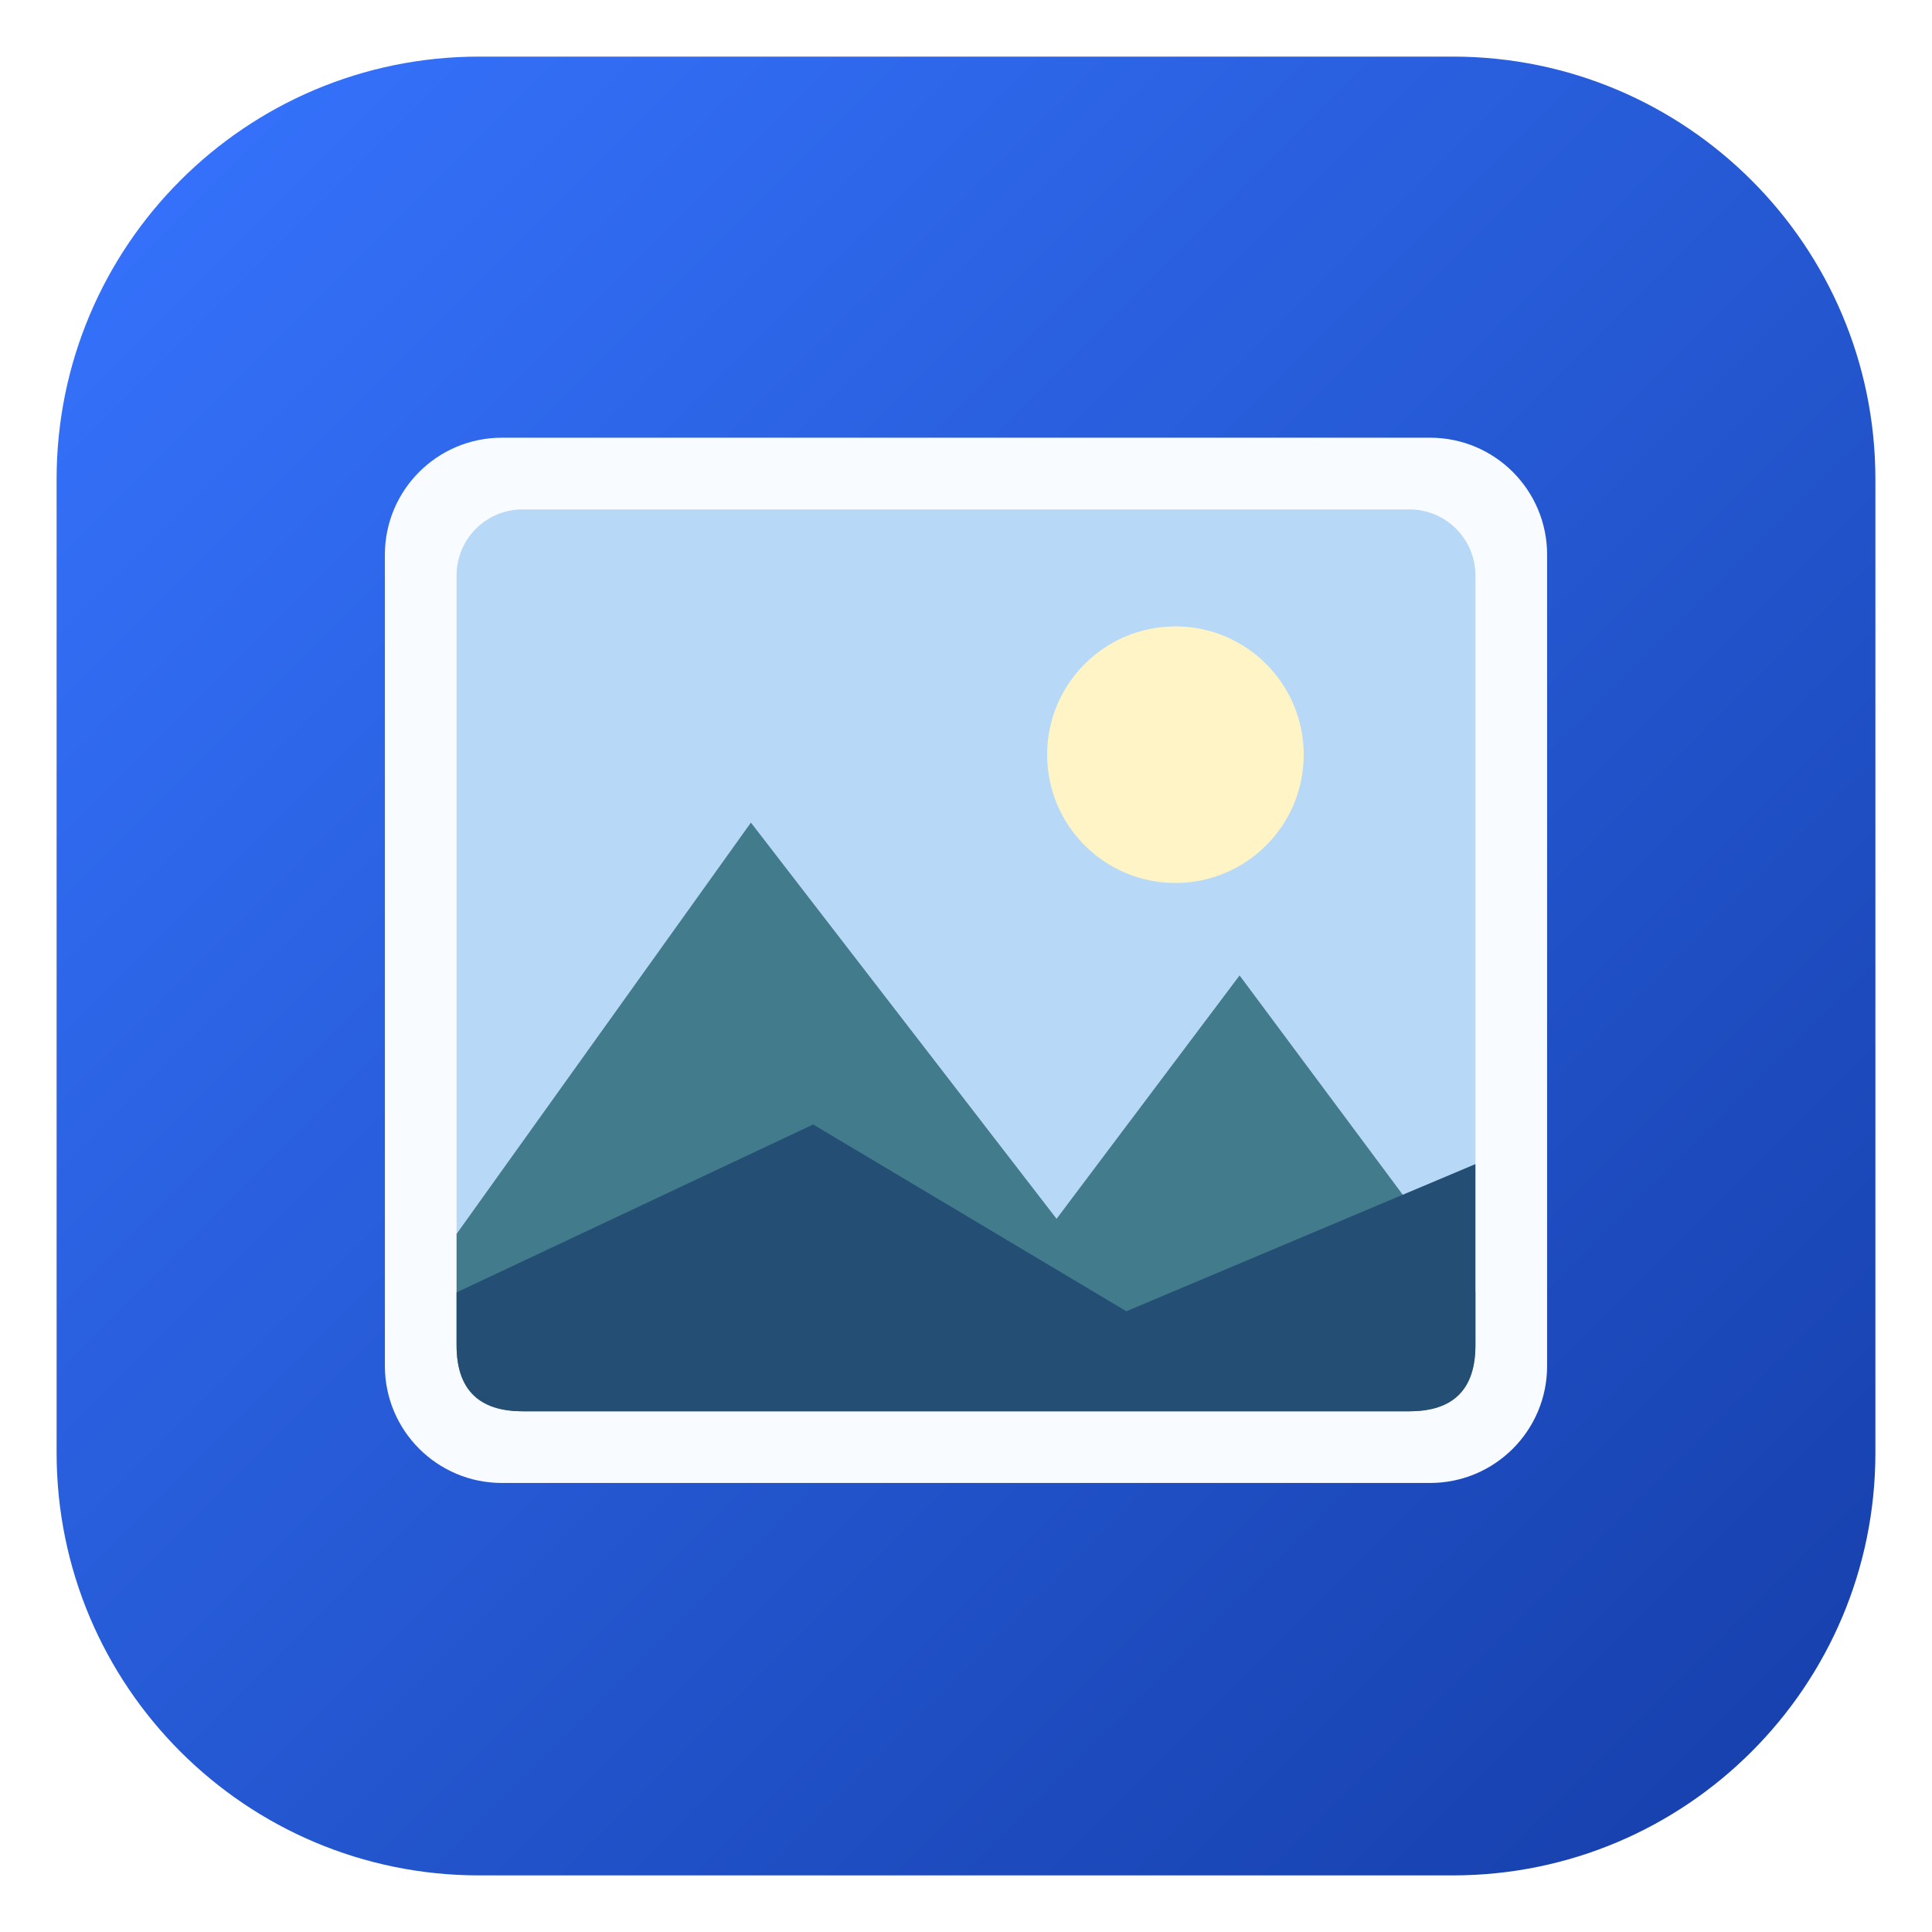
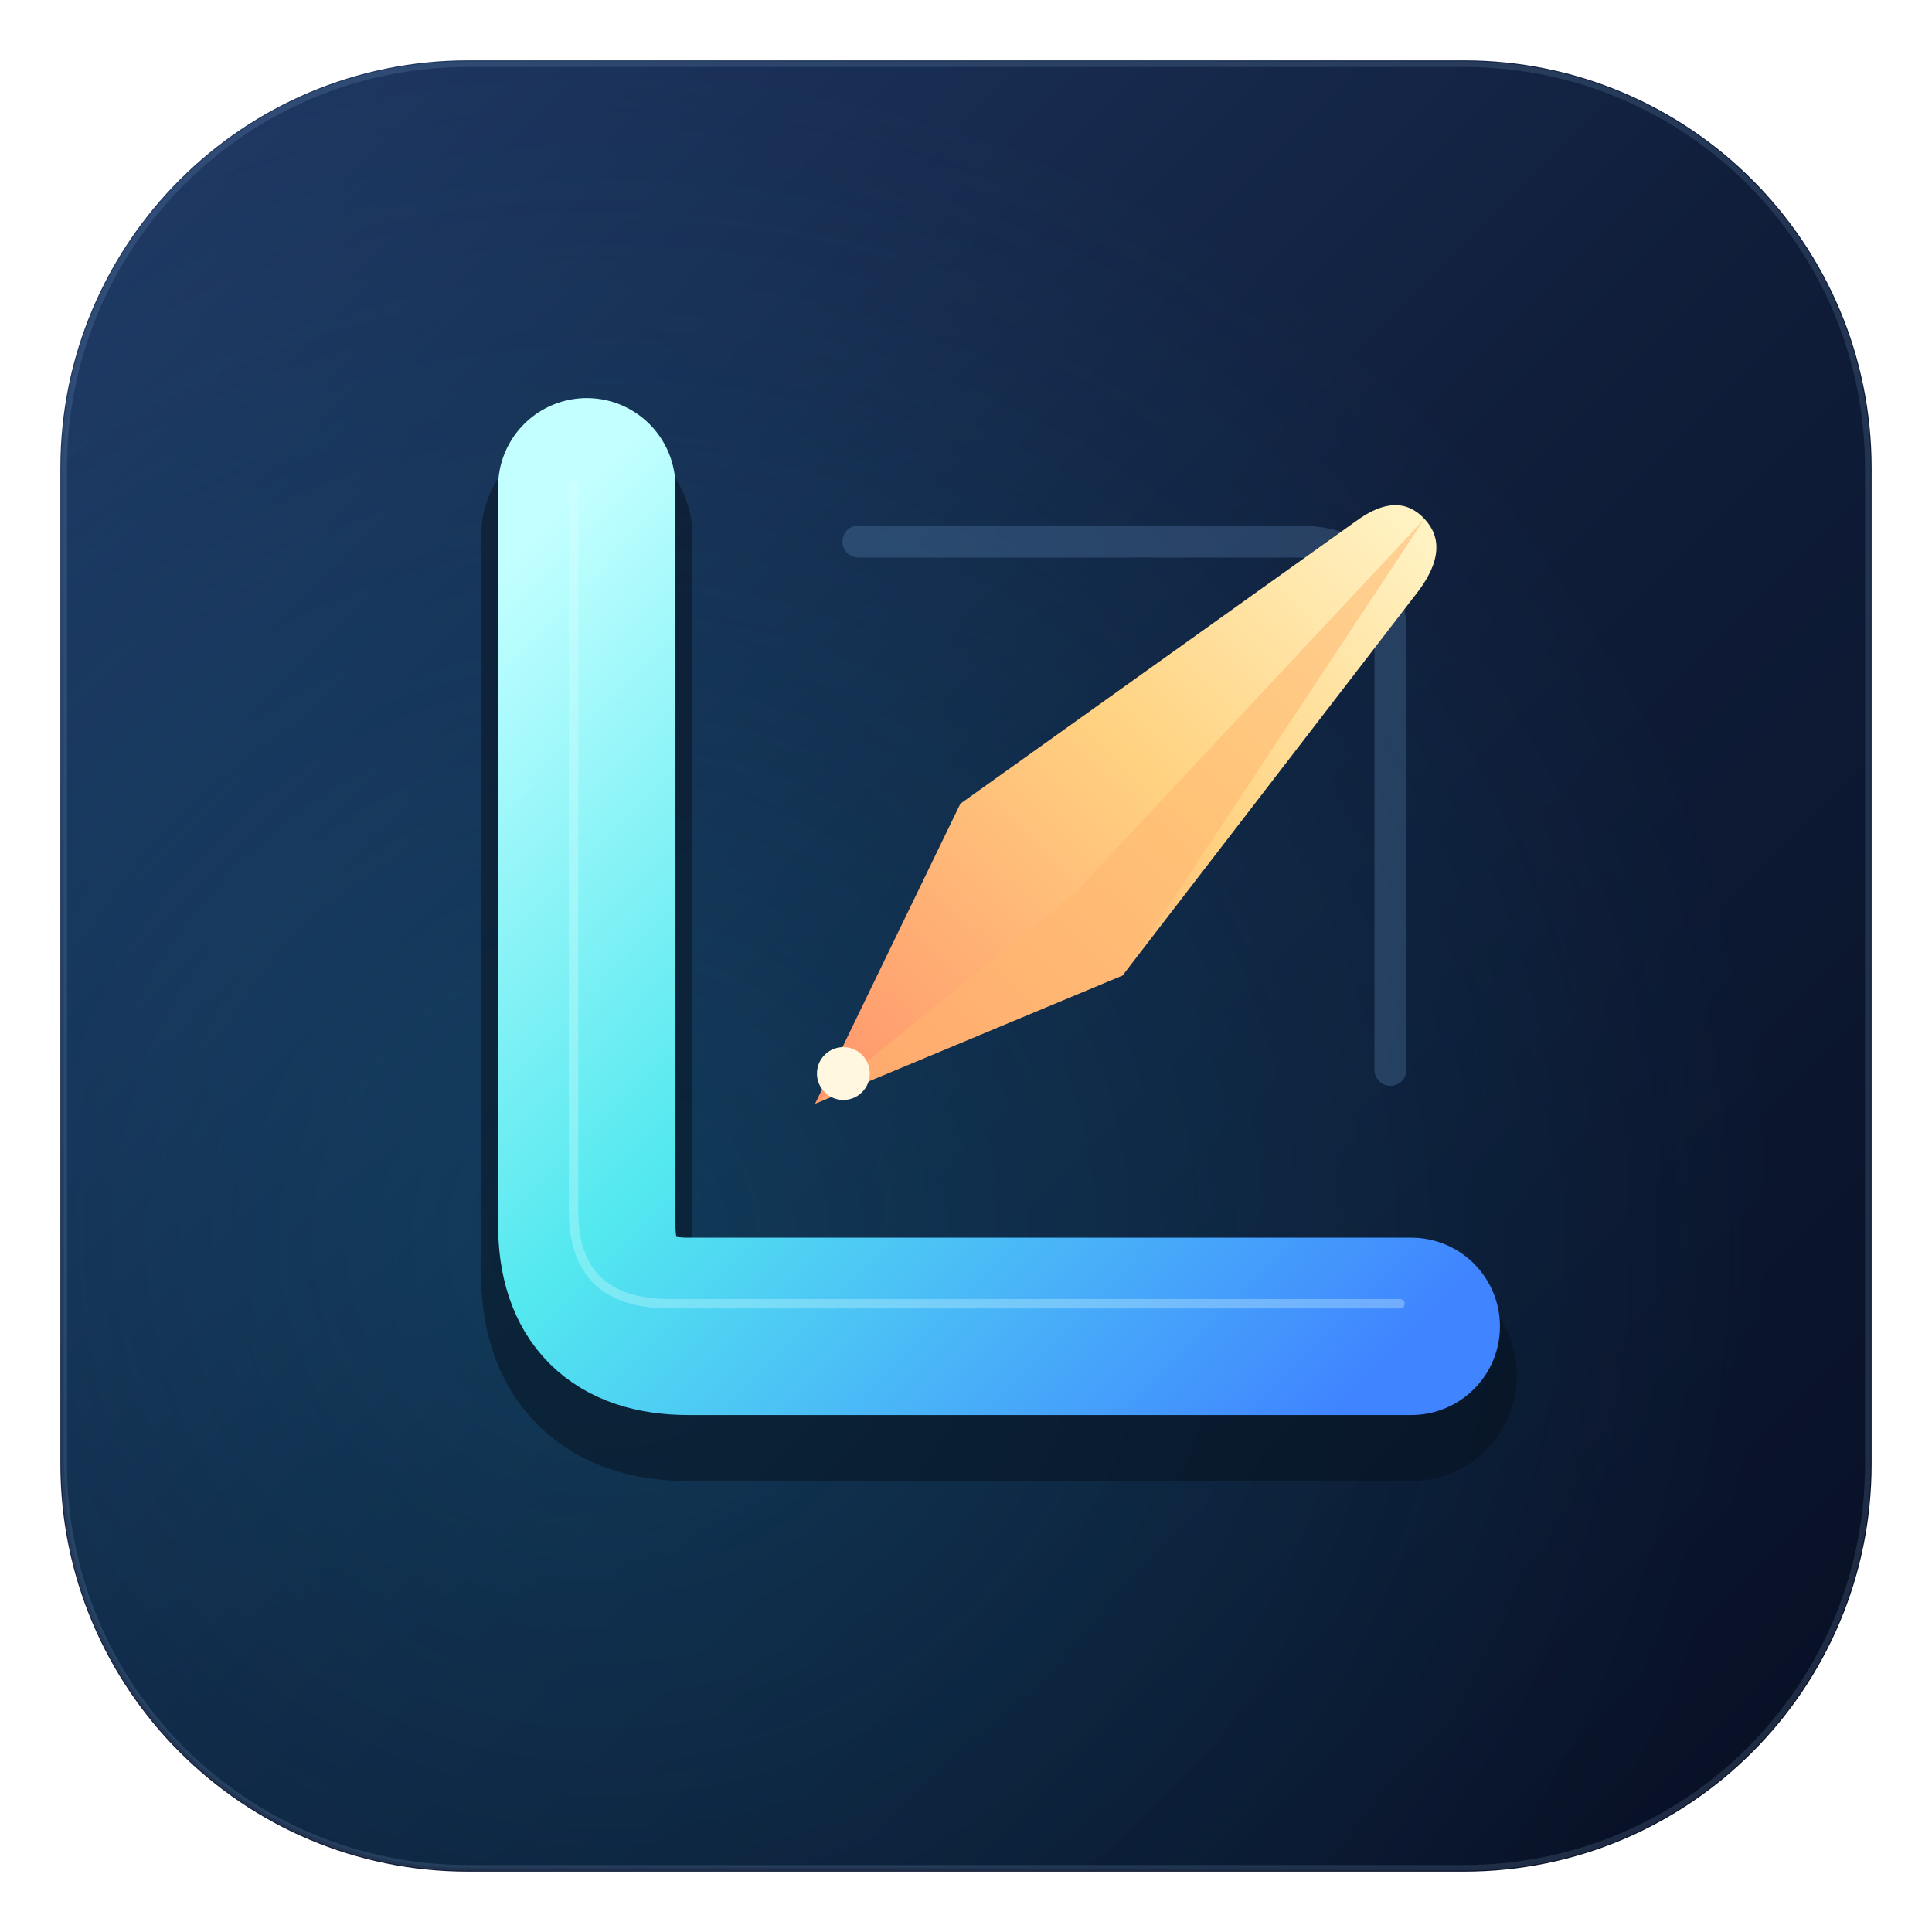
<svg xmlns="http://www.w3.org/2000/svg" width="1024" height="1024" viewBox="0 0 1024 1024">
  <defs>
-     <linearGradient id="g" x2="1" y2="1">
-       <stop stop-color="#3674ff" />
-       <stop offset="1" stop-color="#153ea9" />
+     <linearGradient id="tile" x1="0" y1="0" x2="1" y2="1">
+       <stop stop-color="#203b67" />
+       <stop offset=".5" stop-color="#101e3b" />
+       <stop offset="1" stop-color="#070f23" />
    </linearGradient>
+     <linearGradient id="frame" x1="0" y1="0" x2="1" y2="1">
+       <stop stop-color="#c3ffff" />
+       <stop offset=".45" stop-color="#53e8ef" />
+       <stop offset="1" stop-color="#4085ff" />
+     </linearGradient>
+     <linearGradient id="beam" x1="0" y1="1" x2="1" y2="0">
+       <stop stop-color="#ff946b" />
+       <stop offset=".55" stop-color="#ffd281" />
+       <stop offset="1" stop-color="#fff5c8" />
+     </linearGradient>
+     <radialGradient id="halo" cx=".3" cy=".65" r=".65">
+       <stop stop-color="#138db2" stop-opacity=".25" />
+       <stop offset="1" stop-color="#138db2" stop-opacity="0" />
+     </radialGradient>
  </defs>
-   <rect x="30" y="30" width="964" height="964" rx="224" fill="url(#g)" />
-   <rect x="204" y="232" width="616" height="554" rx="62" fill="#f8fbff" />
-   <rect x="242" y="270" width="540" height="478" rx="35" fill="#b7d8f6" />
-   <circle cx="623" cy="400" r="68" fill="#fff4c5" />
-   <path d="M242 654L398 436L560 646L657 517L782 685V713Q782 748 747 748H277Q242 748 242 713Z" fill="#427b8c" />
-   <path d="M242 685L431 596L597 695L782 617V713Q782 748 747 748H277Q242 748 242 713Z" fill="#244e73" />
+   <rect x="32" y="32" width="960" height="960" rx="216" fill="url(#tile)" />
+   <rect x="34" y="34" width="956" height="956" rx="214" fill="url(#halo)" stroke="#91b5df" stroke-opacity=".16" stroke-width="3" />
+   <path d="M311 268V659Q311 713 365 713H748" fill="none" stroke="#06101d" stroke-opacity=".5" stroke-width="112" stroke-linecap="round" transform="translate(0 16)" />
+   <path d="M311 258V649Q311 703 365 703H748" fill="none" stroke="url(#frame)" stroke-width="94" stroke-linecap="round" />
+   <path d="M304 257V642Q304 691 355 691H742" fill="none" stroke="#e0ffff" stroke-opacity=".3" stroke-width="5" stroke-linecap="round" />
+   <path d="M455 287H687Q737 287 737 337V567" fill="none" stroke="#739ed0" stroke-opacity=".24" stroke-width="17" stroke-linecap="round" />
+   <path d="M432 585L509 426L719 276Q741 260 755 275Q769 290 752 313L595 517Z" fill="url(#beam)" />
+   <path d="M432 585L570 473L755 275L595 517Z" fill="#ffb670" fill-opacity=".55" />
+   <circle cx="447" cy="569" r="14" fill="#fff7df" />
</svg>
